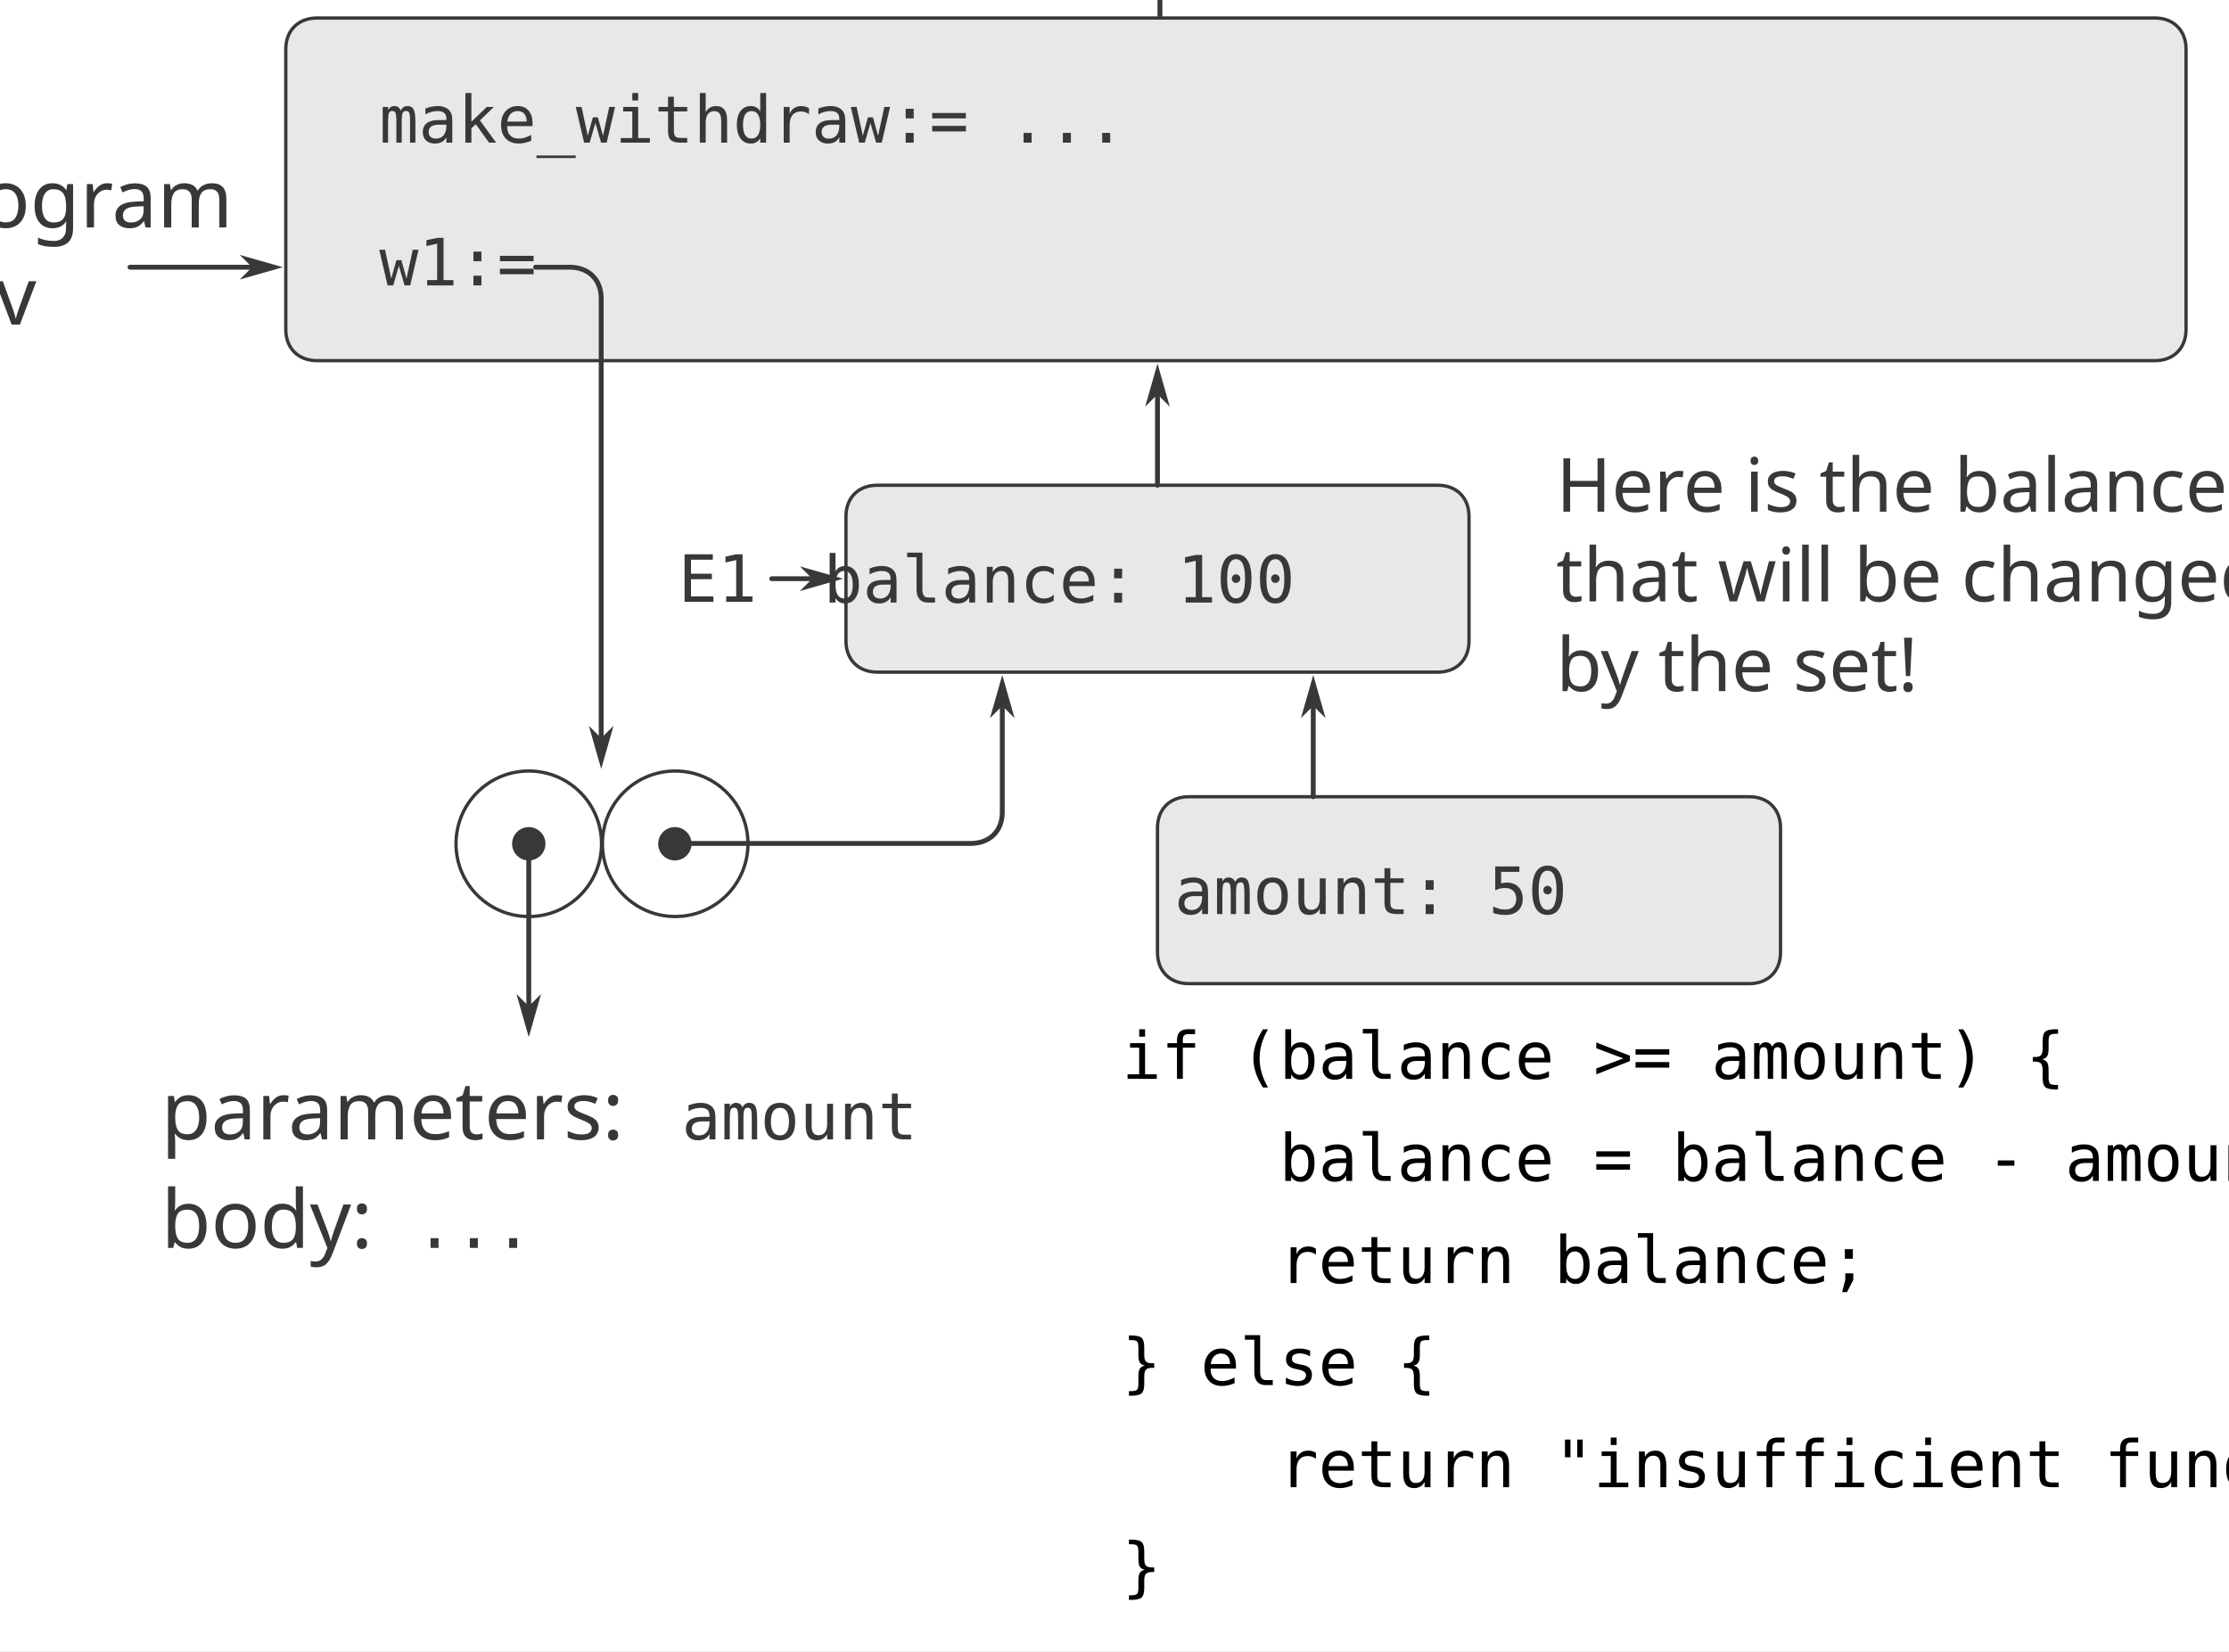
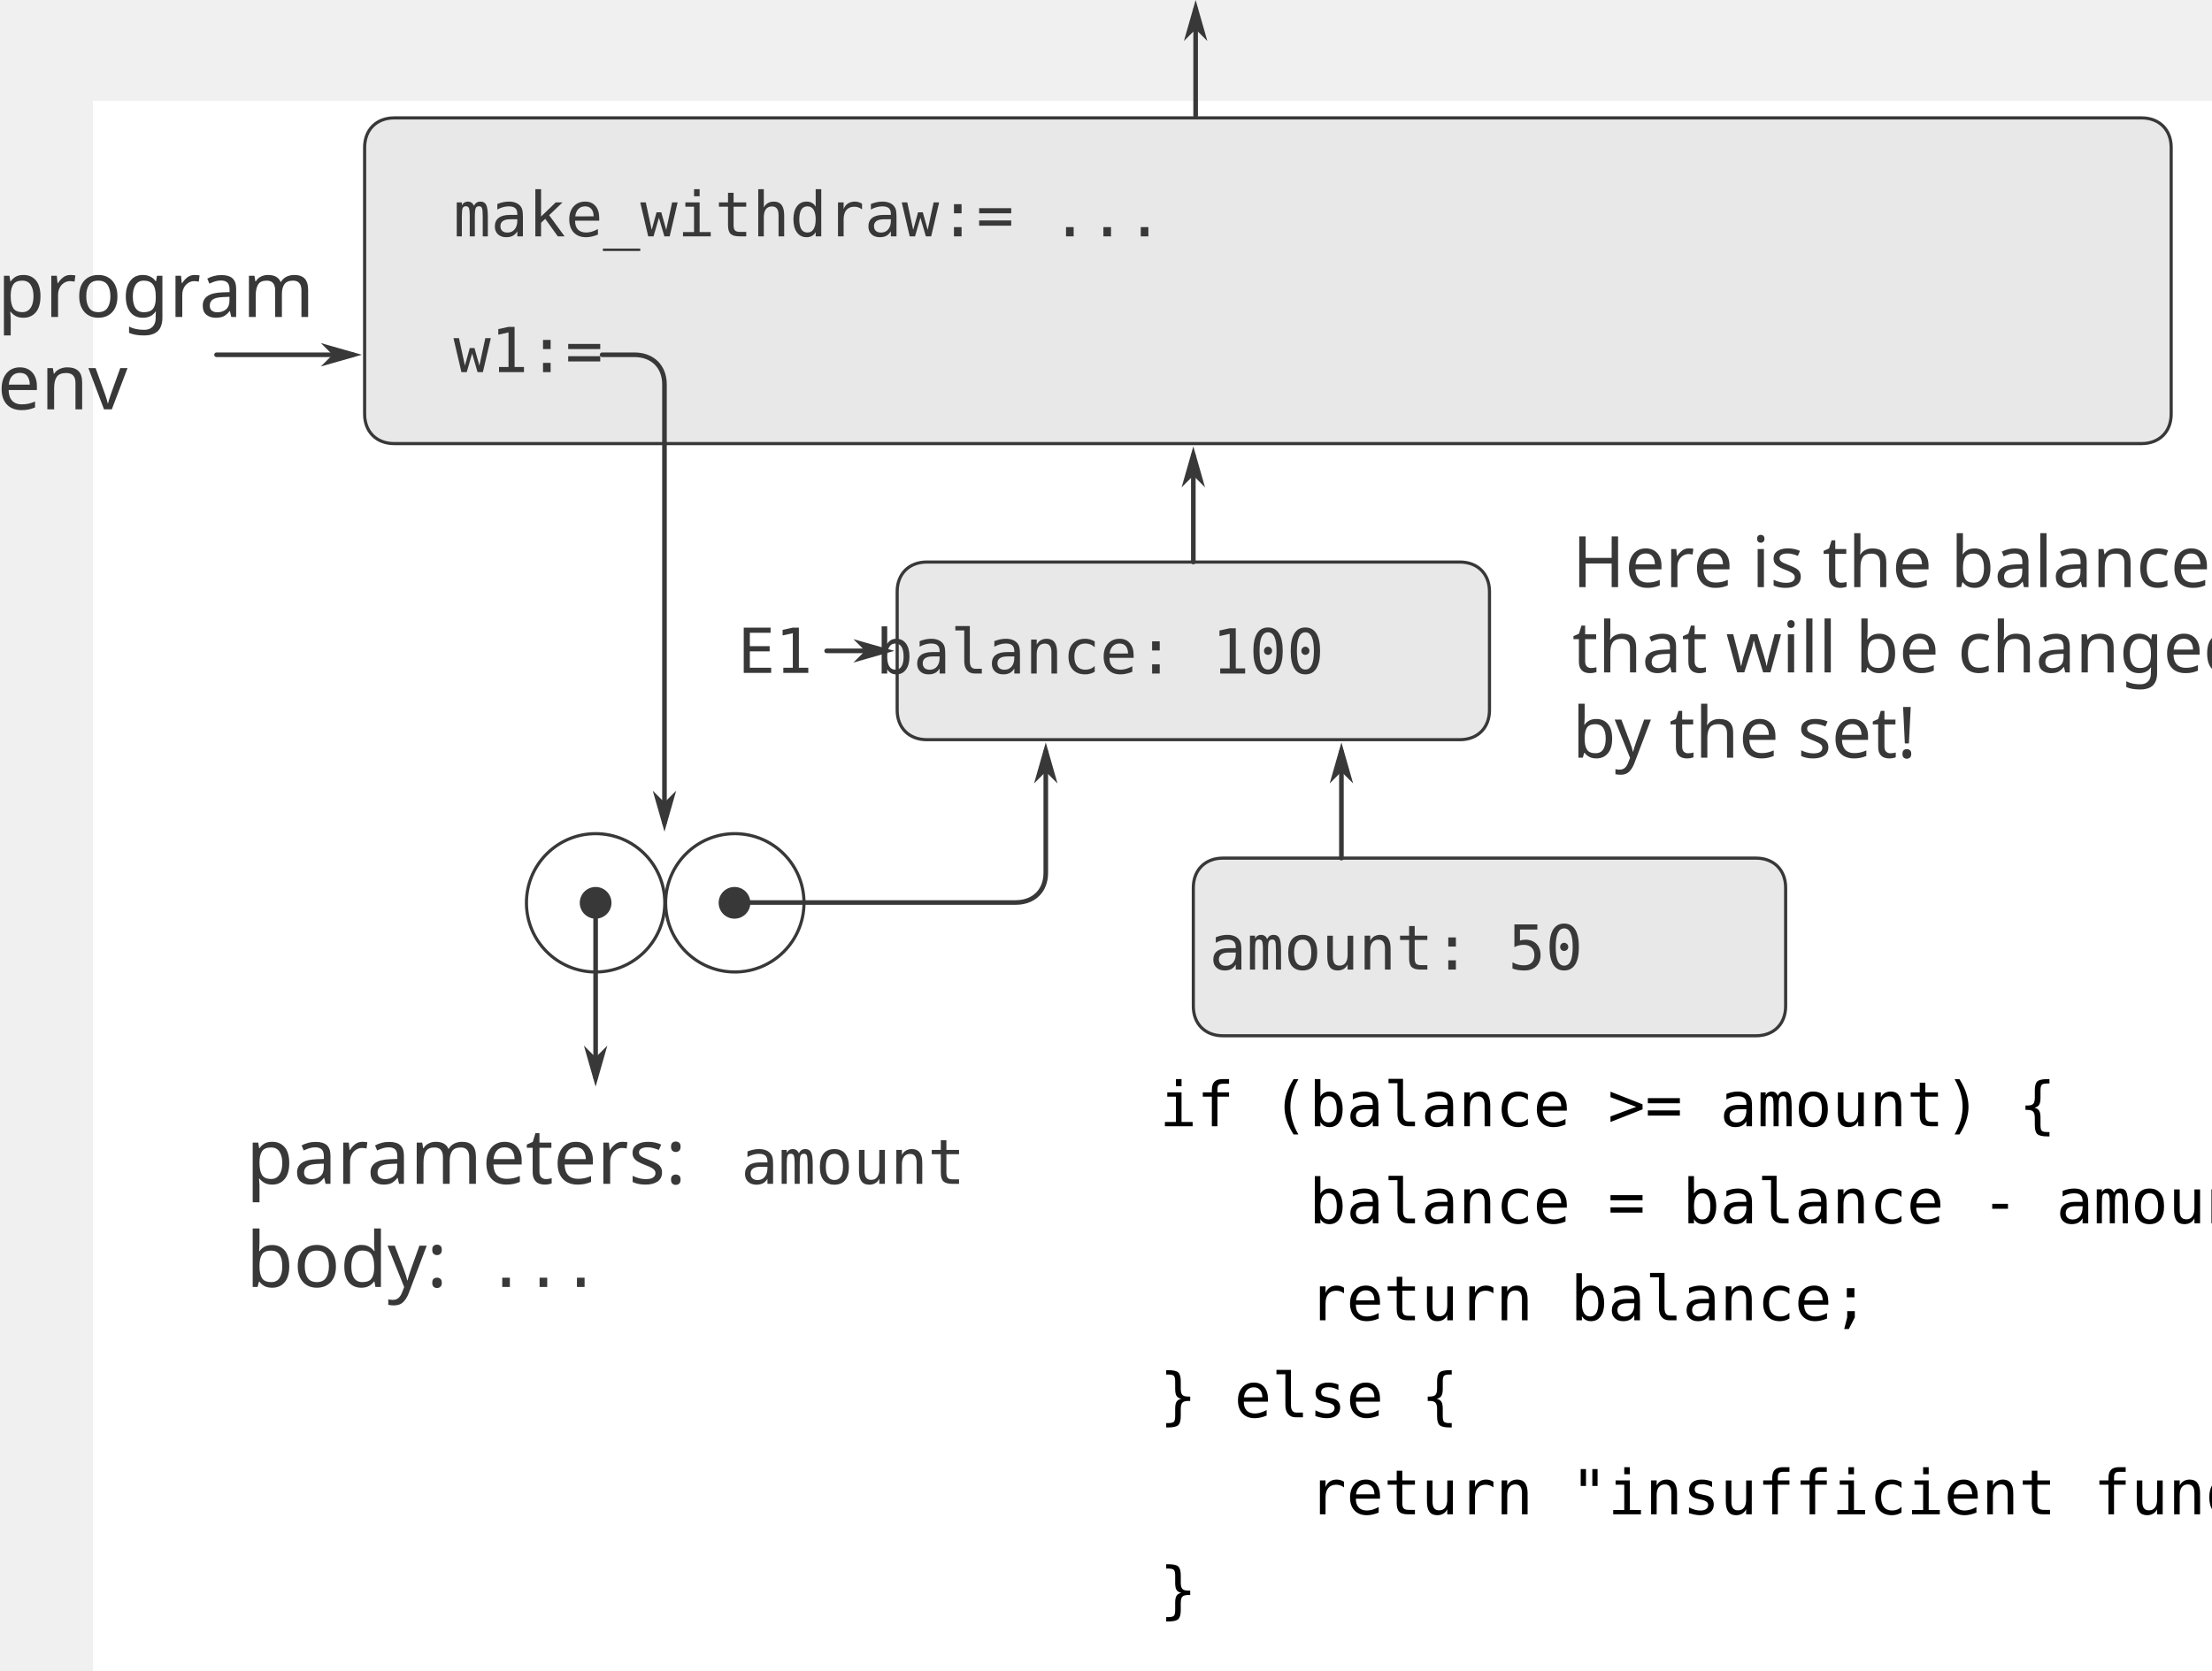
- <svg xmlns="http://www.w3.org/2000/svg" preserveAspectRatio="xMinYMin meet" viewBox="0 0 683 506" id="svg4152" style="display:inline" version="1.1">
+ <svg xmlns="http://www.w3.org/2000/svg" preserveAspectRatio="xMinYMin meet" viewBox="0 0 712.95 538.49" id="svg4152" style="display:inline" version="1.1" width="712.95" height="538.49">
  <defs id="defs4154">
    <marker refX="0" refY="0" orient="auto" id="Arrow1Mend-6" style="overflow:visible">
-       <path d="M 0,0 5,-5 -12.5,0 5,5 0,0 z" transform="matrix(-0.4,0,0,-0.4,-4,0)" id="path3809-6-2" style="fill:#383838;fill-rule:evenodd;stroke:#383838;stroke-width:1pt;marker-start:none" />
+       <path d="M 0,0 5,-5 -12.5,0 5,5 Z" transform="matrix(-0.4,0,0,-0.4,-4,0)" id="path3809-6-2" style="fill:#383838;fill-rule:evenodd;stroke:#383838;stroke-width:1pt;marker-start:none" />
    </marker>
    <marker refX="0" refY="0" orient="auto" id="marker5058" style="overflow:visible">
-       <path d="M 0,0 5,-5 -12.5,0 5,5 0,0 z" transform="matrix(-0.4,0,0,-0.4,-4,0)" id="path5060" style="fill:#383838;fill-rule:evenodd;stroke:#383838;stroke-width:1pt;marker-start:none" />
+       <path d="M 0,0 5,-5 -12.5,0 5,5 Z" transform="matrix(-0.4,0,0,-0.4,-4,0)" id="path5060" style="fill:#383838;fill-rule:evenodd;stroke:#383838;stroke-width:1pt;marker-start:none" />
    </marker>
    <marker refX="0" refY="0" orient="auto" id="marker5062" style="overflow:visible">
-       <path d="M 0,0 5,-5 -12.5,0 5,5 0,0 z" transform="matrix(-0.4,0,0,-0.4,-4,0)" id="path5064" style="fill:#383838;fill-rule:evenodd;stroke:#383838;stroke-width:1pt;marker-start:none" />
+       <path d="M 0,0 5,-5 -12.5,0 5,5 Z" transform="matrix(-0.4,0,0,-0.4,-4,0)" id="path5064" style="fill:#383838;fill-rule:evenodd;stroke:#383838;stroke-width:1pt;marker-start:none" />
    </marker>
    <marker refX="0" refY="0" orient="auto" id="marker5066" style="overflow:visible">
-       <path d="M 0,0 5,-5 -12.5,0 5,5 0,0 z" transform="matrix(-0.4,0,0,-0.4,-4,0)" id="path5068" style="fill:#383838;fill-rule:evenodd;stroke:#383838;stroke-width:1pt;marker-start:none" />
+       <path d="M 0,0 5,-5 -12.5,0 5,5 Z" transform="matrix(-0.4,0,0,-0.4,-4,0)" id="path5068" style="fill:#383838;fill-rule:evenodd;stroke:#383838;stroke-width:1pt;marker-start:none" />
    </marker>
    <marker refX="0" refY="0" orient="auto" id="Arrow1Mend" style="overflow:visible">
-       <path d="M 0,0 5,-5 -12.5,0 5,5 0,0 z" transform="matrix(-0.4,0,0,-0.4,-4,0)" id="path3809" style="fill:#383838;fill-rule:evenodd;stroke:#383838;stroke-width:1pt;marker-start:none" />
+       <path d="M 0,0 5,-5 -12.5,0 5,5 Z" transform="matrix(-0.4,0,0,-0.4,-4,0)" id="path3809" style="fill:#383838;fill-rule:evenodd;stroke:#383838;stroke-width:1pt;marker-start:none" />
    </marker>
    <marker refX="0" refY="0" orient="auto" id="marker5072" style="overflow:visible">
-       <path d="M 0,0 5,-5 -12.5,0 5,5 0,0 z" transform="matrix(-0.4,0,0,-0.4,-4,0)" id="path5074" style="fill:#383838;fill-rule:evenodd;stroke:#383838;stroke-width:1pt;marker-start:none" />
+       <path d="M 0,0 5,-5 -12.5,0 5,5 Z" transform="matrix(-0.4,0,0,-0.4,-4,0)" id="path5074" style="fill:#383838;fill-rule:evenodd;stroke:#383838;stroke-width:1pt;marker-start:none" />
    </marker>
    <marker refX="0" refY="0" orient="auto" id="Arrow1Mend-3" style="overflow:visible">
-       <path d="M 0,0 5,-5 -12.5,0 5,5 0,0 z" transform="matrix(-0.4,0,0,-0.4,-4,0)" id="path3809-6" style="fill:#383838;fill-rule:evenodd;stroke:#383838;stroke-width:1pt;marker-start:none" />
+       <path d="M 0,0 5,-5 -12.5,0 5,5 Z" transform="matrix(-0.4,0,0,-0.4,-4,0)" id="path3809-6" style="fill:#383838;fill-rule:evenodd;stroke:#383838;stroke-width:1pt;marker-start:none" />
    </marker>
    <marker refX="0" refY="0" orient="auto" id="Arrow1Mend-6-4" style="overflow:visible">
-       <path d="M 0,0 5,-5 -12.5,0 5,5 0,0 z" transform="matrix(-0.4,0,0,-0.4,-4,0)" id="path3809-6-2-9" style="fill:#383838;fill-rule:evenodd;stroke:#383838;stroke-width:1pt;marker-start:none" />
+       <path d="M 0,0 5,-5 -12.5,0 5,5 Z" transform="matrix(-0.4,0,0,-0.4,-4,0)" id="path3809-6-2-9" style="fill:#383838;fill-rule:evenodd;stroke:#383838;stroke-width:1pt;marker-start:none" />
    </marker>
    <marker refX="0" refY="0" orient="auto" id="Arrow1Mend-4" style="overflow:visible">
-       <path d="M 0,0 5,-5 -12.5,0 5,5 0,0 z" transform="matrix(-0.4,0,0,-0.4,-4,0)" id="path3809-68" style="fill:#383838;fill-rule:evenodd;stroke:#383838;stroke-width:1pt;marker-start:none" />
+       <path d="M 0,0 5,-5 -12.5,0 5,5 Z" transform="matrix(-0.4,0,0,-0.4,-4,0)" id="path3809-68" style="fill:#383838;fill-rule:evenodd;stroke:#383838;stroke-width:1pt;marker-start:none" />
    </marker>
    <marker refX="0" refY="0" orient="auto" id="Arrow1Mend-6-9" style="overflow:visible">
-       <path d="M 0,0 5,-5 -12.5,0 5,5 0,0 z" transform="matrix(-0.4,0,0,-0.4,-4,0)" id="path3809-6-2-3" style="fill:#383838;fill-rule:evenodd;stroke:#383838;stroke-width:1pt;marker-start:none" />
+       <path d="M 0,0 5,-5 -12.5,0 5,5 Z" transform="matrix(-0.4,0,0,-0.4,-4,0)" id="path3809-6-2-3" style="fill:#383838;fill-rule:evenodd;stroke:#383838;stroke-width:1pt;marker-start:none" />
    </marker>
    <marker refX="0" refY="0" orient="auto" id="Arrow1Mend-6-91" style="overflow:visible">
      <path d="M 0,0 5,-5 -12.5,0 5,5 Z" transform="matrix(-0.4,0,0,-0.4,-4,0)" id="path3809-6-2-2" style="fill:#383838;fill-rule:evenodd;stroke:#383838;stroke-width:1pt;marker-start:none" />
    </marker>
  </defs>
-   <rect width="100%" height="100%" fill="white" id="rect25" />
-   <g transform="translate(-28.416,-31.1875)" id="layer2" style="display:inline">
+   <rect width="100%" height="100%" id="rect25" x="29.95" y="32.49" style="fill:#ffffff" />
+   <g transform="translate(1.534363,1.302638)" id="layer2" style="display:inline">
    <path d="M 125.531,36.705 H 688.713 c 5.727,0 9.545,3.818 9.545,9.545 v 85.909 c 0,5.727 -3.818,9.545 -9.545,9.545 H 125.531 c -5.727,0 -9.545,-3.818 -9.545,-9.545 V 46.251 c 0,-5.727 3.818,-9.545 9.545,-9.545 z" id="rect5327" style="fill:#e8e8e8;fill-opacity:1;stroke:#383838;stroke-width:1.015;stroke-linecap:round;stroke-linejoin:round;stroke-miterlimit:4;stroke-dasharray:none;stroke-dashoffset:0;stroke-opacity:1" />
    <path d="m 236.258,289.651 h 89.557 c 5.898,0 9.716,-3.818 9.716,-9.545 v -39.127" id="path3795" style="fill:none;stroke:#383838;stroke-width:1.488;stroke-linecap:round;stroke-linejoin:round;stroke-miterlimit:4;stroke-dasharray:none;stroke-opacity:1;marker-end:url(#Arrow1Mend)" />
    <path d="m 192.531,113.069 h 10.386 c 5.898,0 9.716,3.818 9.716,9.545 v 141.273" id="path3795-5" style="fill:none;stroke:#383838;stroke-width:1.488;stroke-linecap:round;stroke-linejoin:round;stroke-miterlimit:4;stroke-dasharray:none;stroke-opacity:1;marker-end:url(#Arrow1Mend)" />
    <path d="m 68.258,113.069 h 43.909" id="path4451" style="fill:none;stroke:#383838;stroke-width:1.488;stroke-linecap:round;stroke-linejoin:round;stroke-miterlimit:4;stroke-dasharray:none;stroke-opacity:1;marker-end:url(#Arrow1Mend-6)" />
    <path d="M 190.44,294.526 V 346.071" id="path4451-5" style="fill:none;stroke:#383838;stroke-width:1.488;stroke-linecap:round;stroke-linejoin:round;stroke-miterlimit:4;stroke-dasharray:none;stroke-opacity:1;marker-end:url(#Arrow1Mend-6)" />
    <path d="m 190,179.862 a 2.5,2.5 0 1 1 -5,0 2.5,2.5 0 1 1 5,0 z" transform="matrix(1.909092,0,0,1.909092,-167.5147,-53.62068)" id="path5407" style="fill:#383838;fill-opacity:1;stroke:#383838;stroke-width:0.354;stroke-linecap:round;stroke-linejoin:round;stroke-miterlimit:4;stroke-dasharray:none;stroke-dashoffset:0;stroke-opacity:1" />
    <path d="m 190,179.862 a 2.5,2.5 0 1 1 -5,0 2.5,2.5 0 1 1 5,0 z" transform="matrix(1.909092,0,0,1.909092,-122.7533,-53.62068)" id="path5407-7" style="fill:#383838;fill-opacity:1;stroke:#383838;stroke-width:0.354;stroke-linecap:round;stroke-linejoin:round;stroke-miterlimit:4;stroke-dasharray:none;stroke-dashoffset:0;stroke-opacity:1" />
    <path d="m 199.171,180.362 a 11.171,11.171 0 1 1 -22.342,0 11.171,11.171 0 1 1 22.342,0 z" transform="matrix(1.995869,0,0,1.995869,-139.9196,-70.2265)" id="path5435-9" style="fill:none;stroke:#383838;stroke-width:0.508;stroke-linecap:round;stroke-linejoin:round;stroke-miterlimit:4;stroke-dasharray:none;stroke-dashoffset:0;stroke-opacity:1" />
    <path d="m 199.171,180.362 a 11.171,11.171 0 1 1 -22.342,0 11.171,11.171 0 1 1 22.342,0 z" transform="matrix(1.995869,0,0,1.995869,-184.7833,-70.22649)" id="path5435-9-6" style="fill:none;stroke:#383838;stroke-width:0.508;stroke-linecap:round;stroke-linejoin:round;stroke-miterlimit:4;stroke-dasharray:none;stroke-dashoffset:0;stroke-opacity:1" />
    <path d="m 297.179,179.887 h 171.818 c 5.727,0 9.545,3.818 9.545,9.545 v 38.182 c 0,5.727 -3.818,9.545 -9.545,9.545 h -171.818 c -5.727,0 -9.545,-3.818 -9.545,-9.545 v -38.182 c 0,-5.727 3.818,-9.545 9.545,-9.545 z" id="rect5327-2" style="fill:#e8e8e8;fill-opacity:1;stroke:#383838;stroke-width:1.015;stroke-linecap:round;stroke-linejoin:round;stroke-miterlimit:4;stroke-dasharray:none;stroke-dashoffset:0;stroke-opacity:1" />
    <path d="m 264.895,208.524 h 18.92" id="path4451-8" style="fill:none;stroke:#383838;stroke-width:1.488;stroke-linecap:round;stroke-linejoin:round;stroke-miterlimit:4;stroke-dasharray:none;stroke-opacity:1;marker-end:url(#Arrow1Mend-6)" />
    <path d="M 383.088,179.887 V 145.524" id="path4451-8-3" style="fill:none;stroke:#383838;stroke-width:1.488;stroke-linecap:round;stroke-linejoin:round;stroke-miterlimit:4;stroke-dasharray:none;stroke-opacity:1;marker-end:url(#Arrow1Mend-6)" />
    <path d="m 392.633,275.342 h 171.818 c 5.727,0 9.545,3.818 9.545,9.545 v 38.182 c 0,5.727 -3.818,9.545 -9.545,9.545 H 392.633 c -5.727,0 -9.545,-3.818 -9.545,-9.545 v -38.182 c 0,-5.727 3.818,-9.545 9.545,-9.545 z" id="rect5327-2-7" style="display:inline;fill:#e8e8e8;fill-opacity:1;stroke:#383838;stroke-width:1.015;stroke-linecap:round;stroke-linejoin:round;stroke-miterlimit:4;stroke-dasharray:none;stroke-dashoffset:0;stroke-opacity:1" />
  </g>
-   <g transform="translate(-28.416,-31.1875)" id="layer3" style="display:inline">
+   <g transform="translate(1.534363,1.302638)" id="layer3" style="display:inline">
    <text x="236.258" y="215.615" id="text6301" xml:space="preserve" style="font-style:normal;font-variant:normal;font-weight:normal;font-stretch:normal;font-size:20px;line-height:125%;font-family:Inconsolata;-inkscape-font-specification:Inconsolata;text-align:start;letter-spacing:0px;word-spacing:0px;text-anchor:start;fill:#383838;fill-opacity:1;stroke:none">
      <tspan x="236.258" y="215.615" id="tspan6303">E1</tspan>
    </text>
    <text x="144.622" y="74.887" id="text5493" xml:space="preserve" style="font-style:normal;font-variant:normal;font-weight:normal;font-stretch:normal;font-size:20px;line-height:125%;font-family:Inconsolata;-inkscape-font-specification:Inconsolata;text-align:start;letter-spacing:0px;word-spacing:0px;text-anchor:start;fill:#383838;fill-opacity:1;stroke:none">
      <tspan x="144.622" y="74.887" id="tspan5495">make_withdraw:= ...</tspan>
    </text>
    <text x="144.622" y="118.66" id="text5473" xml:space="preserve" style="font-style:normal;font-variant:normal;font-weight:normal;font-stretch:normal;font-size:20px;line-height:125%;font-family:Inconsolata;-inkscape-font-specification:Inconsolata;text-align:start;letter-spacing:0px;word-spacing:0px;text-anchor:start;fill:#383838;fill-opacity:1;stroke:none">
      <tspan x="144.622" y="118.66" id="tspan5475">w1:=</tspan>
    </text>
    <text x="-2.378" y="100.887" id="text5477" xml:space="preserve" style="font-style:normal;font-variant:normal;font-weight:normal;font-stretch:normal;font-size:20px;line-height:120%;font-family:Inconsolata;-inkscape-font-specification:Inconsolata;text-align:start;letter-spacing:0px;word-spacing:0px;text-anchor:start;fill:#383838;fill-opacity:1;stroke:none">
      <tspan x="-2.378" y="100.887" id="tspan5479" style="font-style:normal;font-variant:normal;font-weight:normal;font-stretch:normal;font-size:24.818px;line-height:120%;font-family:'Linux Biolinum O';-inkscape-font-specification:'Linux Biolinum O'">program</tspan>
      <tspan x="-2.378" y="130.669" id="tspan5507" style="font-style:normal;font-variant:normal;font-weight:normal;font-stretch:normal;font-size:24.818px;line-height:120%;font-family:'Linux Biolinum O';-inkscape-font-specification:'Linux Biolinum O'">env</tspan>
    </text>
    <text x="383.088" y="215.826" id="text6297" xml:space="preserve" style="font-style:normal;font-variant:normal;font-weight:normal;font-stretch:normal;font-size:20px;line-height:125%;font-family:Inconsolata;-inkscape-font-specification:Inconsolata;text-align:center;letter-spacing:0px;word-spacing:0px;text-anchor:middle;fill:#383838;fill-opacity:1;stroke:none">
      <tspan x="383.088" y="215.826" id="tspan6299">balance: 100</tspan>
    </text>
    <text x="77.804" y="380.342" id="text5497" xml:space="preserve" style="font-style:normal;font-variant:normal;font-weight:normal;font-stretch:normal;font-size:24.818px;line-height:120%;font-family:'Linux Biolinum O';-inkscape-font-specification:Sans;text-align:start;letter-spacing:0px;word-spacing:0px;text-anchor:start;fill:#383838;fill-opacity:1;stroke:none">
      <tspan x="77.804" y="380.342" id="tspan5499" style="line-height:120%">parameters:  <tspan dx="4.773" id="tspan5868" style="font-style:normal;font-variant:normal;font-weight:normal;font-stretch:normal;font-size:20px;line-height:120%;font-family:Inconsolata;-inkscape-font-specification:Inconsolata">amount</tspan>
      </tspan>
      <tspan x="77.804" y="413.59" id="tspan5914" style="font-style:normal;font-variant:normal;font-weight:normal;font-stretch:normal;line-height:120%;font-family:'Linux Biolinum O';-inkscape-font-specification:Sans">body:  <tspan id="tspan5503" style="font-style:normal;font-variant:normal;font-weight:normal;font-stretch:normal;font-size:20px;line-height:120%;font-family:Inconsolata;-inkscape-font-specification:Inconsolata">...</tspan>
      </tspan>
    </text>
    <path d="M 430.815,275.342 V 240.978" id="path4451-8-3-0" style="fill:none;stroke:#383838;stroke-width:1.488;stroke-linecap:round;stroke-linejoin:round;stroke-miterlimit:4;stroke-dasharray:none;stroke-opacity:1;marker-end:url(#Arrow1Mend-6)" />
    <text x="478.543" y="311.28" id="text6297-8" xml:space="preserve" style="font-style:normal;font-variant:normal;font-weight:normal;font-stretch:normal;font-size:20px;line-height:125%;font-family:Inconsolata;-inkscape-font-specification:Inconsolata;text-align:center;letter-spacing:0px;word-spacing:0px;text-anchor:middle;fill:#383838;fill-opacity:1;stroke:none">
      <tspan x="478.543" y="311.28" id="tspan6299-8">amount: 50</tspan>
    </text>
    <text x="505.251" y="187.986" id="text6205" xml:space="preserve" style="font-style:normal;font-variant:normal;font-weight:normal;font-stretch:normal;font-size:24.818px;line-height:120%;font-family:'Linux Biolinum O';-inkscape-font-specification:'Linux Biolinum O';text-align:start;letter-spacing:0px;word-spacing:0px;text-anchor:start;fill:#383838;fill-opacity:1;stroke:none">
      <tspan x="505.251" y="187.986" id="tspan6207" style="font-size:22.909px;line-height:120%">Here is the balance</tspan>
      <tspan x="505.251" y="215.477" id="tspan6209" style="font-size:22.909px;line-height:120%">that will be changed</tspan>
      <tspan x="505.251" y="242.968" id="tspan6211" style="font-size:22.909px;line-height:120%">by the set!</tspan>
    </text>
  </g>
-   <text xml:space="preserve" style="font-style:normal;font-variant:normal;font-weight:500;font-stretch:normal;font-size:24px;line-height:125%;font-family:Inconsolata;-inkscape-font-specification:'Inconsolata, Medium';font-variant-ligatures:normal;font-variant-caps:normal;font-variant-numeric:normal;text-align:start;letter-spacing:0px;word-spacing:0px;writing-mode:lr-tb;text-anchor:start;display:inline;fill:#000000;fill-opacity:1;stroke:none;stroke-width:1px;stroke-linecap:butt;stroke-linejoin:miter;stroke-opacity:1" x="295.611" y="330.605" id="text978">
-     <tspan x="295.611" y="330.605" id="tspan1006" style="font-size:20px">    if (balance &gt;= amount) {</tspan>
-     <tspan x="295.611" y="361.885" id="tspan1008" style="font-size:20px">        balance = balance - amount;</tspan>
-     <tspan x="295.611" y="393.165" id="tspan1010" style="font-size:20px">        return balance;</tspan>
-     <tspan x="295.611" y="424.445" id="tspan1012" style="font-size:20px">    } else {</tspan>
-     <tspan x="295.611" y="455.725" id="tspan1014" style="font-size:20px">        return "insufficient funds";</tspan>
-     <tspan x="295.611" y="487.005" id="tspan1018" style="font-size:20px">    }</tspan>
+   <text xml:space="preserve" style="font-style:normal;font-variant:normal;font-weight:500;font-stretch:normal;font-size:24px;line-height:125%;font-family:Inconsolata;-inkscape-font-specification:'Inconsolata, Medium';font-variant-ligatures:normal;font-variant-caps:normal;font-variant-numeric:normal;text-align:start;letter-spacing:0px;word-spacing:0px;writing-mode:lr-tb;text-anchor:start;display:inline;fill:#000000;fill-opacity:1;stroke:none;stroke-width:1px;stroke-linecap:butt;stroke-linejoin:miter;stroke-opacity:1" x="325.561" y="363.095" id="text978">
+     <tspan x="325.561" y="363.095" id="tspan1006" style="font-size:20px">    if (balance &gt;= amount) {</tspan>
+     <tspan x="325.561" y="394.371" id="tspan1008" style="font-size:20px">        balance = balance - amount;</tspan>
+     <tspan x="325.561" y="425.646" id="tspan1010" style="font-size:20px">        return balance;</tspan>
+     <tspan x="325.561" y="456.922" id="tspan1012" style="font-size:20px">    } else {</tspan>
+     <tspan x="325.561" y="488.197" id="tspan1014" style="font-size:20px">        return "insufficient funds";</tspan>
+     <tspan x="325.561" y="519.473" id="tspan1018" style="font-size:20px">    }</tspan>
  </text>
-   <path d="M 355.417,4.806 V -29.557" id="path4451-8-3-7" style="display:inline;fill:none;stroke:#383838;stroke-width:1.488;stroke-linecap:round;stroke-linejoin:round;stroke-miterlimit:4;stroke-dasharray:none;stroke-opacity:1;marker-end:url(#Arrow1Mend-6-91)" />
+   <path d="M 385.367,37.296 V 2.933" id="path4451-8-3-7" style="display:inline;fill:none;stroke:#383838;stroke-width:1.488;stroke-linecap:round;stroke-linejoin:round;stroke-miterlimit:4;stroke-dasharray:none;stroke-opacity:1;marker-end:url(#Arrow1Mend-6-91)" />
</svg>
